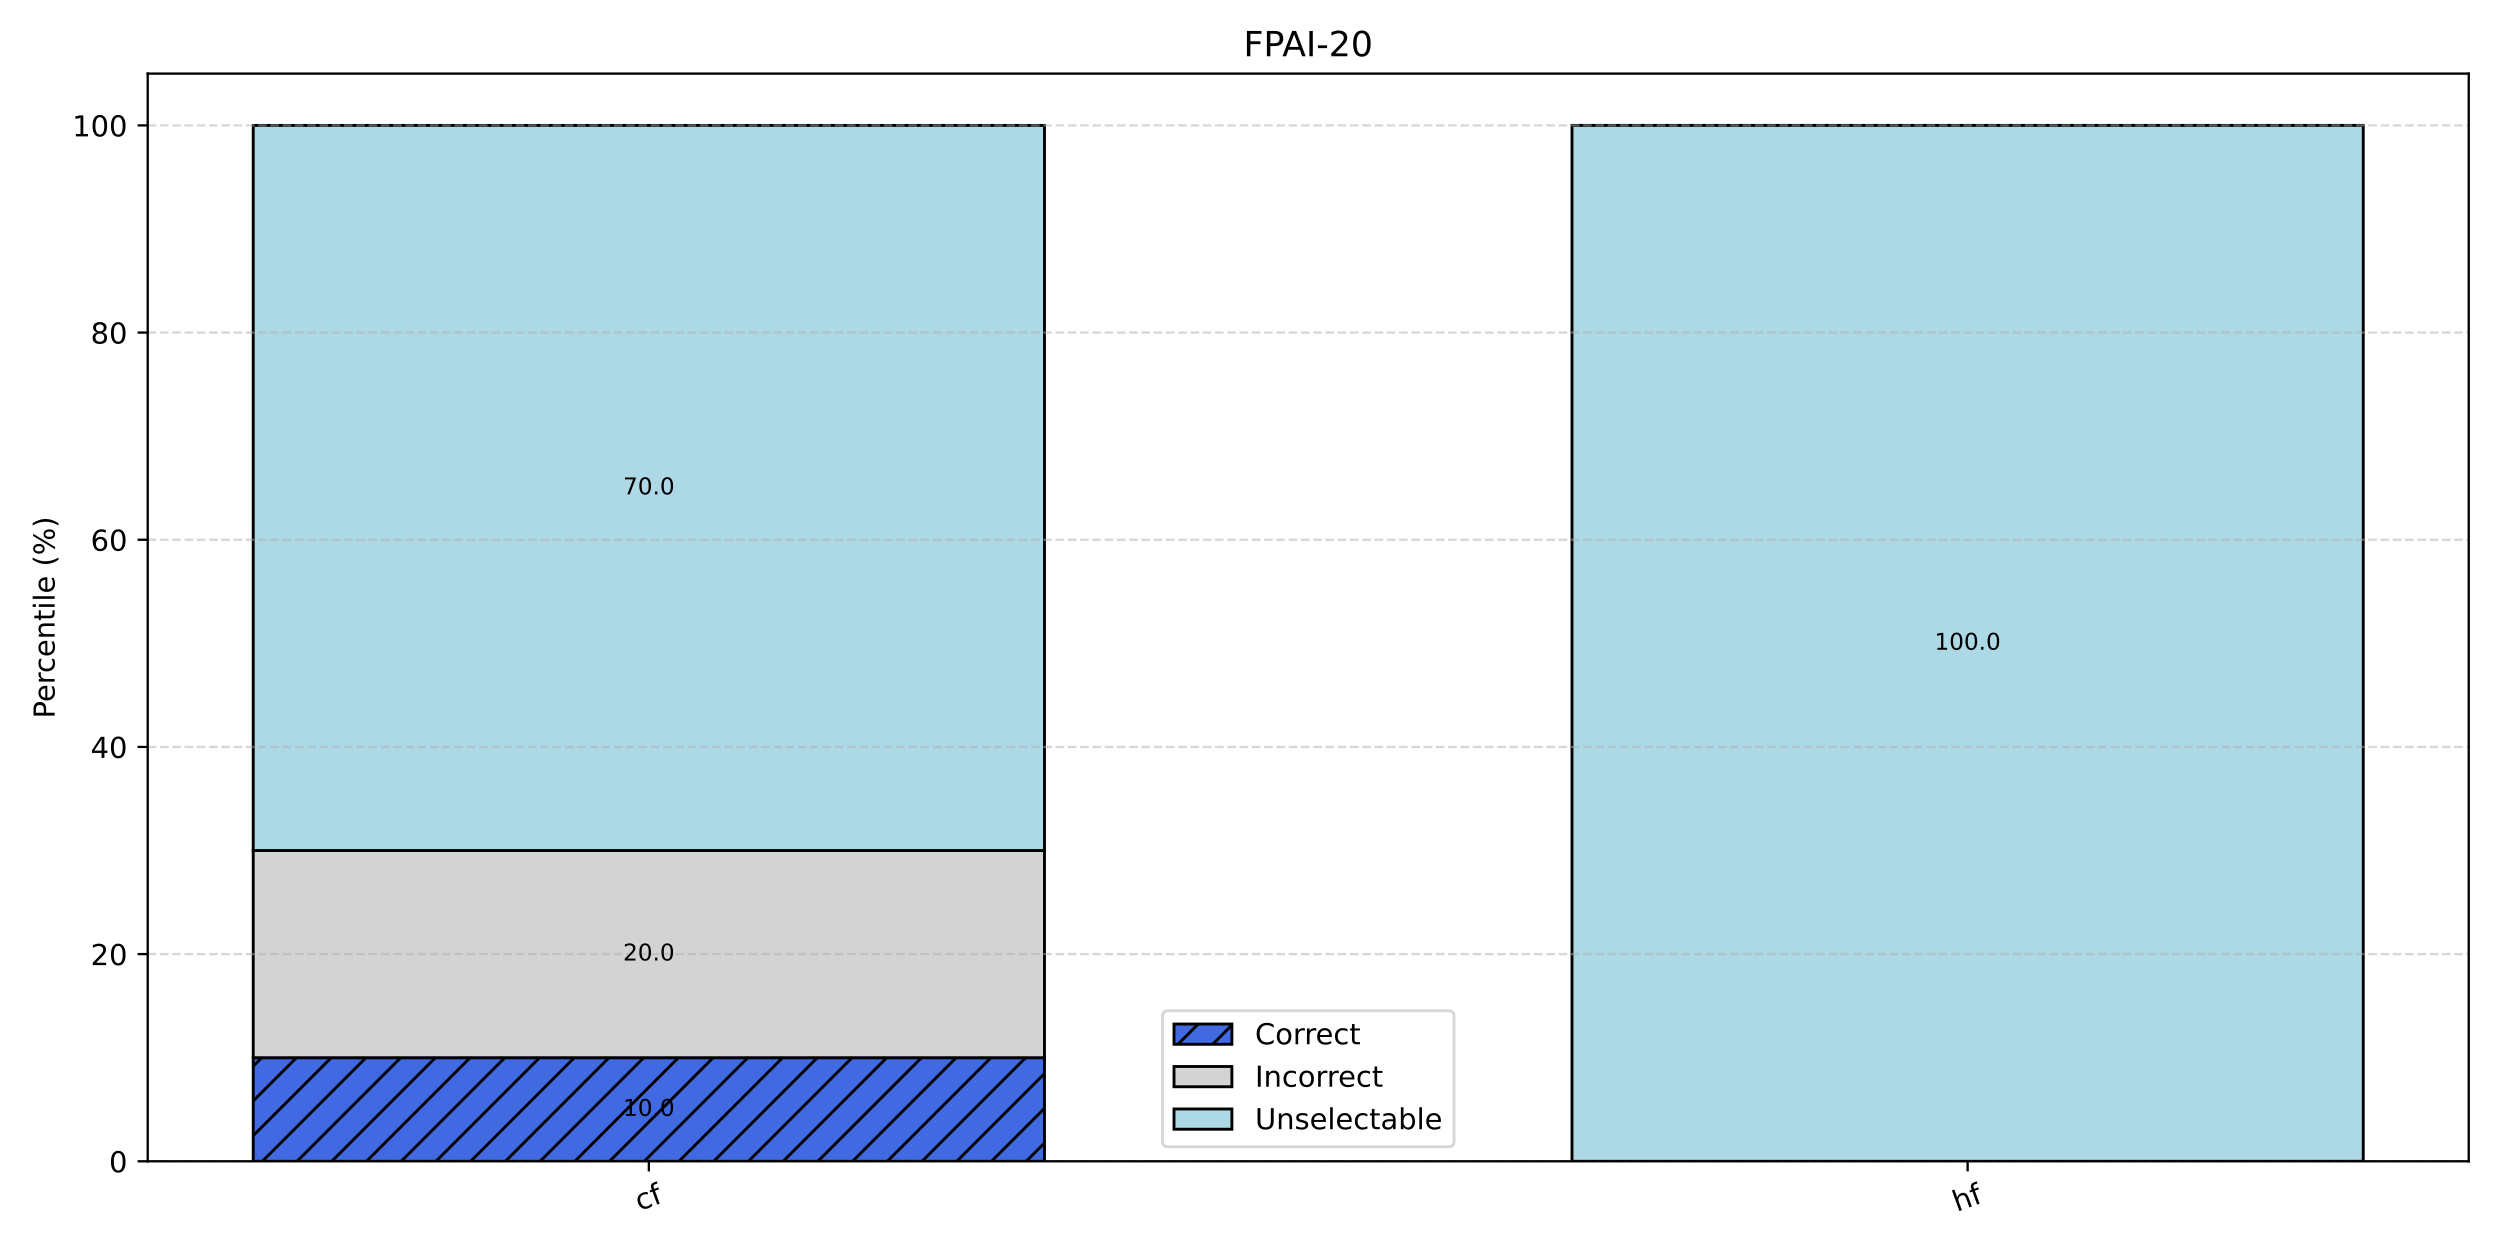
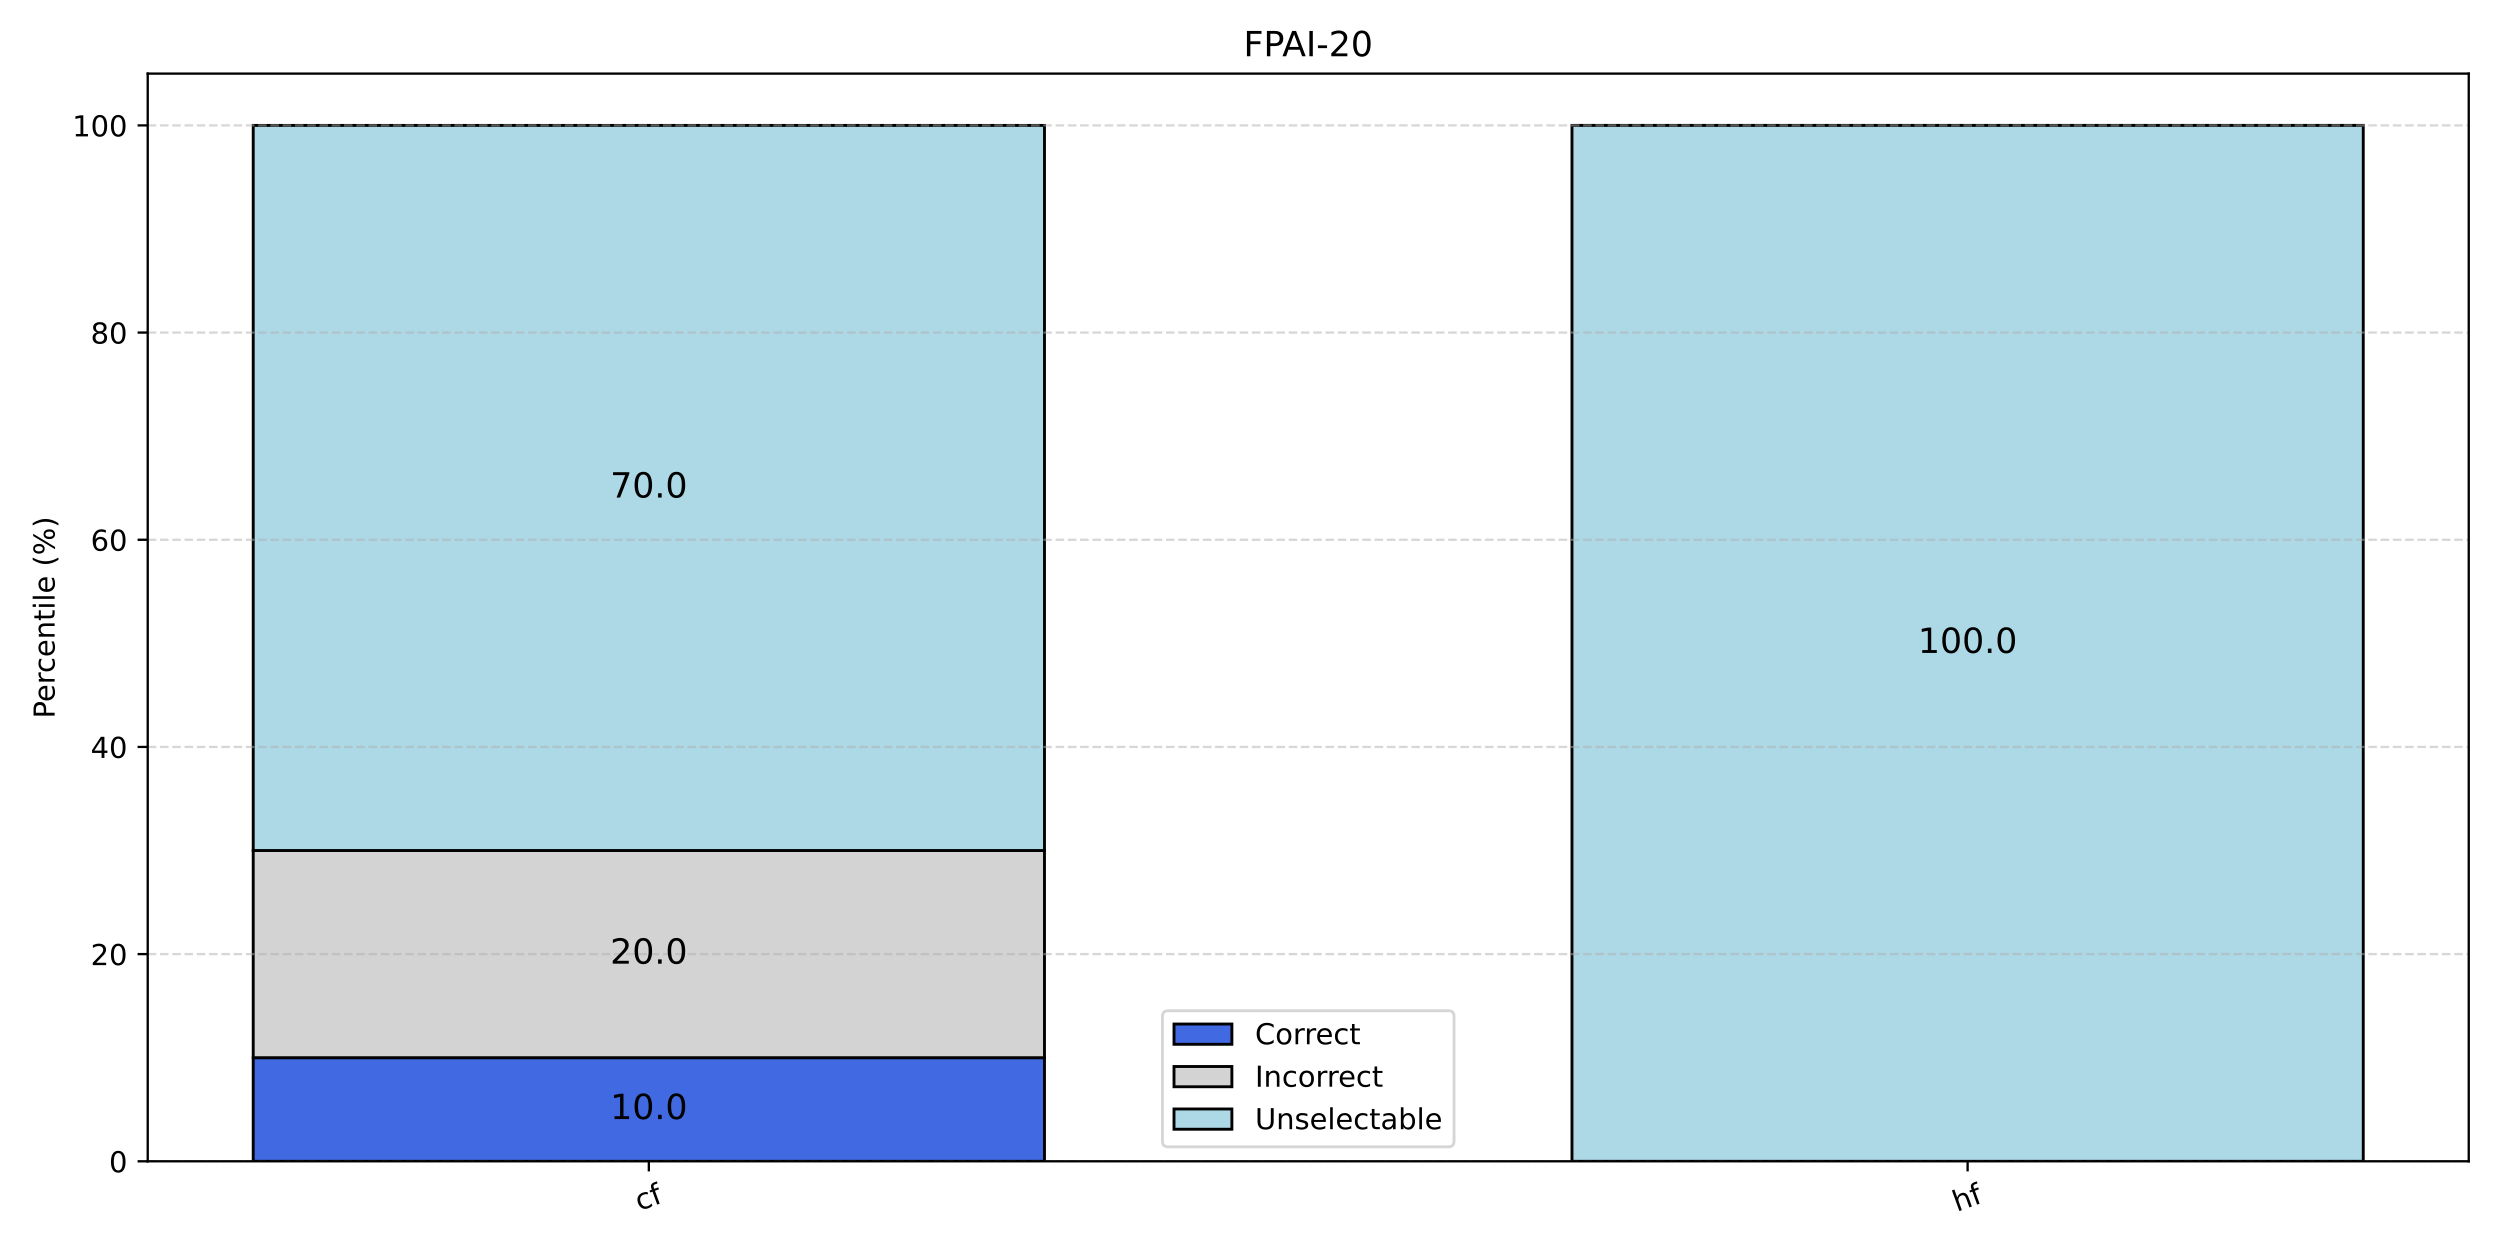
<svg xmlns="http://www.w3.org/2000/svg" xmlns:xlink="http://www.w3.org/1999/xlink" width="864pt" height="432pt" viewBox="0 0 864 432" version="1.1">
  <defs>
    <style type="text/css">*{stroke-linejoin: round; stroke-linecap: butt}</style>
  </defs>
  <g id="figure_1">
    <g id="patch_1">
      <path d="M 0 432  L 864 432  L 864 0  L 0 0  z " style="fill: #ffffff" />
    </g>
    <g id="axes_1">
      <g id="patch_2">
        <path d="M 51.05 401.342  L 853.2 401.342  L 853.2 25.44  L 51.05 25.44  z " style="fill: #ffffff" />
      </g>
      <g id="patch_3">
-         <path d="M 87.511 401.342  L 360.972 401.342  L 360.972 365.542  L 87.511 365.542  z " clip-path="url(#p0b227a2054)" style="fill: url(#he3e1ec5ca1); stroke: #000000; stroke-linejoin: miter" />
+         <path d="M 87.511 401.342  L 360.972 401.342  L 360.972 365.542  L 87.511 365.542  z " clip-path="url(#p163374805f)" style="fill: #4169e1; stroke: #000000; stroke-linejoin: miter" />
      </g>
      <g id="patch_4">
-         <path d="M 543.278 401.342  L 816.739 401.342  L 816.739 401.342  L 543.278 401.342  z " clip-path="url(#p0b227a2054)" style="fill: url(#he3e1ec5ca1); stroke: #000000; stroke-linejoin: miter" />
+         <path d="M 543.278 401.342  L 816.739 401.342  L 816.739 401.342  L 543.278 401.342  z " clip-path="url(#p163374805f)" style="fill: #4169e1; stroke: #000000; stroke-linejoin: miter" />
      </g>
      <g id="patch_5">
-         <path d="M 87.511 365.542  L 360.972 365.542  L 360.972 293.941  L 87.511 293.941  z " clip-path="url(#p0b227a2054)" style="fill: #d3d3d3; stroke: #000000; stroke-linejoin: miter" />
+         <path d="M 87.511 365.542  L 360.972 365.542  L 360.972 293.941  L 87.511 293.941  z " clip-path="url(#p163374805f)" style="fill: #d3d3d3; stroke: #000000; stroke-linejoin: miter" />
      </g>
      <g id="patch_6">
-         <path d="M 543.278 401.342  L 816.739 401.342  L 816.739 401.342  L 543.278 401.342  z " clip-path="url(#p0b227a2054)" style="fill: #d3d3d3; stroke: #000000; stroke-linejoin: miter" />
+         <path d="M 543.278 401.342  L 816.739 401.342  L 816.739 401.342  L 543.278 401.342  z " clip-path="url(#p163374805f)" style="fill: #d3d3d3; stroke: #000000; stroke-linejoin: miter" />
      </g>
      <g id="patch_7">
-         <path d="M 87.511 293.941  L 360.972 293.941  L 360.972 43.34  L 87.511 43.34  z " clip-path="url(#p0b227a2054)" style="fill: #add8e6; stroke: #000000; stroke-linejoin: miter" />
+         <path d="M 87.511 293.941  L 360.972 293.941  L 360.972 43.34  L 87.511 43.34  z " clip-path="url(#p163374805f)" style="fill: #add8e6; stroke: #000000; stroke-linejoin: miter" />
      </g>
      <g id="patch_8">
-         <path d="M 543.278 401.342  L 816.739 401.342  L 816.739 43.34  L 543.278 43.34  z " clip-path="url(#p0b227a2054)" style="fill: #add8e6; stroke: #000000; stroke-linejoin: miter" />
+         <path d="M 543.278 401.342  L 816.739 401.342  L 816.739 43.34  L 543.278 43.34  z " clip-path="url(#p163374805f)" style="fill: #add8e6; stroke: #000000; stroke-linejoin: miter" />
      </g>
      <g id="matplotlib.axis_1">
        <g id="xtick_1">
          <g id="line2d_1">
            <defs>
-               <path id="mf4bdd0abff" d="M 0 0  L 0 3.5  " style="stroke: #000000; stroke-width: 0.8" />
-             </defs>
-             <g>
-               <use xlink:href="#mf4bdd0abff" x="224.241" y="401.342" style="stroke: #000000; stroke-width: 0.8" />
+               <path id="m828b239fe5" d="M 0 0  L 0 3.5  " style="stroke: #000000; stroke-width: 0.8" />
+             </defs>
+             <g>
+               <use xlink:href="#m828b239fe5" x="224.241" y="401.342" style="stroke: #000000; stroke-width: 0.8" />
            </g>
          </g>
          <g id="text_1">
            <g transform="translate(220.9478 418.5667) rotate(-20) scale(0.1 -0.1)">
              <defs>
                <path id="DejaVuSans-63" d="M 3122 3366  L 3122 2828  Q 2878 2963 2633 3030  Q 2388 3097 2138 3097  Q 1578 3097 1268 2742  Q 959 2388 959 1747  Q 959 1106 1268 751  Q 1578 397 2138 397  Q 2388 397 2633 464  Q 2878 531 3122 666  L 3122 134  Q 2881 22 2623 -34  Q 2366 -91 2075 -91  Q 1284 -91 818 406  Q 353 903 353 1747  Q 353 2603 823 3093  Q 1294 3584 2113 3584  Q 2378 3584 2631 3529  Q 2884 3475 3122 3366  z " transform="scale(0.015625)" />
                <path id="DejaVuSans-66" d="M 2375 4863  L 2375 4384  L 1825 4384  Q 1516 4384 1395 4259  Q 1275 4134 1275 3809  L 1275 3500  L 2222 3500  L 2222 3053  L 1275 3053  L 1275 0  L 697 0  L 697 3053  L 147 3053  L 147 3500  L 697 3500  L 697 3744  Q 697 4328 969 4595  Q 1241 4863 1831 4863  L 2375 4863  z " transform="scale(0.015625)" />
              </defs>
              <use xlink:href="#DejaVuSans-63" />
              <use xlink:href="#DejaVuSans-66" transform="translate(54.98047 0)" />
            </g>
          </g>
        </g>
        <g id="xtick_2">
          <g id="line2d_2">
            <g>
-               <use xlink:href="#mf4bdd0abff" x="680.009" y="401.342" style="stroke: #000000; stroke-width: 0.8" />
+               <use xlink:href="#m828b239fe5" x="680.009" y="401.342" style="stroke: #000000; stroke-width: 0.8" />
            </g>
          </g>
          <g id="text_2">
            <g transform="translate(676.3206 418.8537) rotate(-20) scale(0.1 -0.1)">
              <defs>
                <path id="DejaVuSans-68" d="M 3513 2113  L 3513 0  L 2938 0  L 2938 2094  Q 2938 2591 2744 2837  Q 2550 3084 2163 3084  Q 1697 3084 1428 2787  Q 1159 2491 1159 1978  L 1159 0  L 581 0  L 581 4863  L 1159 4863  L 1159 2956  Q 1366 3272 1645 3428  Q 1925 3584 2291 3584  Q 2894 3584 3203 3211  Q 3513 2838 3513 2113  z " transform="scale(0.015625)" />
              </defs>
              <use xlink:href="#DejaVuSans-68" />
              <use xlink:href="#DejaVuSans-66" transform="translate(63.37891 0)" />
            </g>
          </g>
        </g>
      </g>
      <g id="matplotlib.axis_2">
        <g id="ytick_1">
          <g id="line2d_3">
-             <path d="M 51.05 401.342  L 853.2 401.342  " clip-path="url(#p0b227a2054)" style="fill: none; stroke-dasharray: 2.96,1.28; stroke-dashoffset: 0; stroke: #b0b0b0; stroke-opacity: 0.5; stroke-width: 0.8" />
+             <path d="M 51.05 401.342  L 853.2 401.342  " clip-path="url(#p163374805f)" style="fill: none; stroke-dasharray: 2.96,1.28; stroke-dashoffset: 0; stroke: #b0b0b0; stroke-opacity: 0.5; stroke-width: 0.8" />
          </g>
          <g id="line2d_4">
            <defs>
-               <path id="m4a52205025" d="M 0 0  L -3.5 0  " style="stroke: #000000; stroke-width: 0.8" />
-             </defs>
-             <g>
-               <use xlink:href="#m4a52205025" x="51.05" y="401.342" style="stroke: #000000; stroke-width: 0.8" />
+               <path id="m18890ba0f4" d="M 0 0  L -3.5 0  " style="stroke: #000000; stroke-width: 0.8" />
+             </defs>
+             <g>
+               <use xlink:href="#m18890ba0f4" x="51.05" y="401.342" style="stroke: #000000; stroke-width: 0.8" />
            </g>
          </g>
          <g id="text_3">
            <g transform="translate(37.6875 405.1411) scale(0.1 -0.1)">
              <defs>
                <path id="DejaVuSans-30" d="M 2034 4250  Q 1547 4250 1301 3770  Q 1056 3291 1056 2328  Q 1056 1369 1301 889  Q 1547 409 2034 409  Q 2525 409 2770 889  Q 3016 1369 3016 2328  Q 3016 3291 2770 3770  Q 2525 4250 2034 4250  z M 2034 4750  Q 2819 4750 3233 4129  Q 3647 3509 3647 2328  Q 3647 1150 3233 529  Q 2819 -91 2034 -91  Q 1250 -91 836 529  Q 422 1150 422 2328  Q 422 3509 836 4129  Q 1250 4750 2034 4750  z " transform="scale(0.015625)" />
              </defs>
              <use xlink:href="#DejaVuSans-30" />
            </g>
          </g>
        </g>
        <g id="ytick_2">
          <g id="line2d_5">
-             <path d="M 51.05 329.742  L 853.2 329.742  " clip-path="url(#p0b227a2054)" style="fill: none; stroke-dasharray: 2.96,1.28; stroke-dashoffset: 0; stroke: #b0b0b0; stroke-opacity: 0.5; stroke-width: 0.8" />
+             <path d="M 51.05 329.742  L 853.2 329.742  " clip-path="url(#p163374805f)" style="fill: none; stroke-dasharray: 2.96,1.28; stroke-dashoffset: 0; stroke: #b0b0b0; stroke-opacity: 0.5; stroke-width: 0.8" />
          </g>
          <g id="line2d_6">
            <g>
-               <use xlink:href="#m4a52205025" x="51.05" y="329.742" style="stroke: #000000; stroke-width: 0.8" />
+               <use xlink:href="#m18890ba0f4" x="51.05" y="329.742" style="stroke: #000000; stroke-width: 0.8" />
            </g>
          </g>
          <g id="text_4">
            <g transform="translate(31.325 333.5408) scale(0.1 -0.1)">
              <defs>
                <path id="DejaVuSans-32" d="M 1228 531  L 3431 531  L 3431 0  L 469 0  L 469 531  Q 828 903 1448 1529  Q 2069 2156 2228 2338  Q 2531 2678 2651 2914  Q 2772 3150 2772 3378  Q 2772 3750 2511 3984  Q 2250 4219 1831 4219  Q 1534 4219 1204 4116  Q 875 4013 500 3803  L 500 4441  Q 881 4594 1212 4672  Q 1544 4750 1819 4750  Q 2544 4750 2975 4387  Q 3406 4025 3406 3419  Q 3406 3131 3298 2873  Q 3191 2616 2906 2266  Q 2828 2175 2409 1742  Q 1991 1309 1228 531  z " transform="scale(0.015625)" />
              </defs>
              <use xlink:href="#DejaVuSans-32" />
              <use xlink:href="#DejaVuSans-30" transform="translate(63.62305 0)" />
            </g>
          </g>
        </g>
        <g id="ytick_3">
          <g id="line2d_7">
-             <path d="M 51.05 258.141  L 853.2 258.141  " clip-path="url(#p0b227a2054)" style="fill: none; stroke-dasharray: 2.96,1.28; stroke-dashoffset: 0; stroke: #b0b0b0; stroke-opacity: 0.5; stroke-width: 0.8" />
+             <path d="M 51.05 258.141  L 853.2 258.141  " clip-path="url(#p163374805f)" style="fill: none; stroke-dasharray: 2.96,1.28; stroke-dashoffset: 0; stroke: #b0b0b0; stroke-opacity: 0.5; stroke-width: 0.8" />
          </g>
          <g id="line2d_8">
            <g>
-               <use xlink:href="#m4a52205025" x="51.05" y="258.141" style="stroke: #000000; stroke-width: 0.8" />
+               <use xlink:href="#m18890ba0f4" x="51.05" y="258.141" style="stroke: #000000; stroke-width: 0.8" />
            </g>
          </g>
          <g id="text_5">
            <g transform="translate(31.325 261.9404) scale(0.1 -0.1)">
              <defs>
                <path id="DejaVuSans-34" d="M 2419 4116  L 825 1625  L 2419 1625  L 2419 4116  z M 2253 4666  L 3047 4666  L 3047 1625  L 3713 1625  L 3713 1100  L 3047 1100  L 3047 0  L 2419 0  L 2419 1100  L 313 1100  L 313 1709  L 2253 4666  z " transform="scale(0.015625)" />
              </defs>
              <use xlink:href="#DejaVuSans-34" />
              <use xlink:href="#DejaVuSans-30" transform="translate(63.62305 0)" />
            </g>
          </g>
        </g>
        <g id="ytick_4">
          <g id="line2d_9">
-             <path d="M 51.05 186.541  L 853.2 186.541  " clip-path="url(#p0b227a2054)" style="fill: none; stroke-dasharray: 2.96,1.28; stroke-dashoffset: 0; stroke: #b0b0b0; stroke-opacity: 0.5; stroke-width: 0.8" />
+             <path d="M 51.05 186.541  L 853.2 186.541  " clip-path="url(#p163374805f)" style="fill: none; stroke-dasharray: 2.96,1.28; stroke-dashoffset: 0; stroke: #b0b0b0; stroke-opacity: 0.5; stroke-width: 0.8" />
          </g>
          <g id="line2d_10">
            <g>
-               <use xlink:href="#m4a52205025" x="51.05" y="186.541" style="stroke: #000000; stroke-width: 0.8" />
+               <use xlink:href="#m18890ba0f4" x="51.05" y="186.541" style="stroke: #000000; stroke-width: 0.8" />
            </g>
          </g>
          <g id="text_6">
            <g transform="translate(31.325 190.34) scale(0.1 -0.1)">
              <defs>
                <path id="DejaVuSans-36" d="M 2113 2584  Q 1688 2584 1439 2293  Q 1191 2003 1191 1497  Q 1191 994 1439 701  Q 1688 409 2113 409  Q 2538 409 2786 701  Q 3034 994 3034 1497  Q 3034 2003 2786 2293  Q 2538 2584 2113 2584  z M 3366 4563  L 3366 3988  Q 3128 4100 2886 4159  Q 2644 4219 2406 4219  Q 1781 4219 1451 3797  Q 1122 3375 1075 2522  Q 1259 2794 1537 2939  Q 1816 3084 2150 3084  Q 2853 3084 3261 2657  Q 3669 2231 3669 1497  Q 3669 778 3244 343  Q 2819 -91 2113 -91  Q 1303 -91 875 529  Q 447 1150 447 2328  Q 447 3434 972 4092  Q 1497 4750 2381 4750  Q 2619 4750 2861 4703  Q 3103 4656 3366 4563  z " transform="scale(0.015625)" />
              </defs>
              <use xlink:href="#DejaVuSans-36" />
              <use xlink:href="#DejaVuSans-30" transform="translate(63.62305 0)" />
            </g>
          </g>
        </g>
        <g id="ytick_5">
          <g id="line2d_11">
-             <path d="M 51.05 114.94  L 853.2 114.94  " clip-path="url(#p0b227a2054)" style="fill: none; stroke-dasharray: 2.96,1.28; stroke-dashoffset: 0; stroke: #b0b0b0; stroke-opacity: 0.5; stroke-width: 0.8" />
+             <path d="M 51.05 114.94  L 853.2 114.94  " clip-path="url(#p163374805f)" style="fill: none; stroke-dasharray: 2.96,1.28; stroke-dashoffset: 0; stroke: #b0b0b0; stroke-opacity: 0.5; stroke-width: 0.8" />
          </g>
          <g id="line2d_12">
            <g>
-               <use xlink:href="#m4a52205025" x="51.05" y="114.94" style="stroke: #000000; stroke-width: 0.8" />
+               <use xlink:href="#m18890ba0f4" x="51.05" y="114.94" style="stroke: #000000; stroke-width: 0.8" />
            </g>
          </g>
          <g id="text_7">
            <g transform="translate(31.325 118.7397) scale(0.1 -0.1)">
              <defs>
                <path id="DejaVuSans-38" d="M 2034 2216  Q 1584 2216 1326 1975  Q 1069 1734 1069 1313  Q 1069 891 1326 650  Q 1584 409 2034 409  Q 2484 409 2743 651  Q 3003 894 3003 1313  Q 3003 1734 2745 1975  Q 2488 2216 2034 2216  z M 1403 2484  Q 997 2584 770 2862  Q 544 3141 544 3541  Q 544 4100 942 4425  Q 1341 4750 2034 4750  Q 2731 4750 3128 4425  Q 3525 4100 3525 3541  Q 3525 3141 3298 2862  Q 3072 2584 2669 2484  Q 3125 2378 3379 2068  Q 3634 1759 3634 1313  Q 3634 634 3220 271  Q 2806 -91 2034 -91  Q 1263 -91 848 271  Q 434 634 434 1313  Q 434 1759 690 2068  Q 947 2378 1403 2484  z M 1172 3481  Q 1172 3119 1398 2916  Q 1625 2713 2034 2713  Q 2441 2713 2670 2916  Q 2900 3119 2900 3481  Q 2900 3844 2670 4047  Q 2441 4250 2034 4250  Q 1625 4250 1398 4047  Q 1172 3844 1172 3481  z " transform="scale(0.015625)" />
              </defs>
              <use xlink:href="#DejaVuSans-38" />
              <use xlink:href="#DejaVuSans-30" transform="translate(63.62305 0)" />
            </g>
          </g>
        </g>
        <g id="ytick_6">
          <g id="line2d_13">
-             <path d="M 51.05 43.34  L 853.2 43.34  " clip-path="url(#p0b227a2054)" style="fill: none; stroke-dasharray: 2.96,1.28; stroke-dashoffset: 0; stroke: #b0b0b0; stroke-opacity: 0.5; stroke-width: 0.8" />
+             <path d="M 51.05 43.34  L 853.2 43.34  " clip-path="url(#p163374805f)" style="fill: none; stroke-dasharray: 2.96,1.28; stroke-dashoffset: 0; stroke: #b0b0b0; stroke-opacity: 0.5; stroke-width: 0.8" />
          </g>
          <g id="line2d_14">
            <g>
-               <use xlink:href="#m4a52205025" x="51.05" y="43.34" style="stroke: #000000; stroke-width: 0.8" />
+               <use xlink:href="#m18890ba0f4" x="51.05" y="43.34" style="stroke: #000000; stroke-width: 0.8" />
            </g>
          </g>
          <g id="text_8">
            <g transform="translate(24.9625 47.13931) scale(0.1 -0.1)">
              <defs>
                <path id="DejaVuSans-31" d="M 794 531  L 1825 531  L 1825 4091  L 703 3866  L 703 4441  L 1819 4666  L 2450 4666  L 2450 531  L 3481 531  L 3481 0  L 794 0  L 794 531  z " transform="scale(0.015625)" />
              </defs>
              <use xlink:href="#DejaVuSans-31" />
              <use xlink:href="#DejaVuSans-30" transform="translate(63.62305 0)" />
              <use xlink:href="#DejaVuSans-30" transform="translate(127.2461 0)" />
            </g>
          </g>
        </g>
        <g id="text_9">
          <g transform="translate(18.88281 248.2949) rotate(-90) scale(0.1 -0.1)">
            <defs>
              <path id="DejaVuSans-50" d="M 1259 4147  L 1259 2394  L 2053 2394  Q 2494 2394 2734 2622  Q 2975 2850 2975 3272  Q 2975 3691 2734 3919  Q 2494 4147 2053 4147  L 1259 4147  z M 628 4666  L 2053 4666  Q 2838 4666 3239 4311  Q 3641 3956 3641 3272  Q 3641 2581 3239 2228  Q 2838 1875 2053 1875  L 1259 1875  L 1259 0  L 628 0  L 628 4666  z " transform="scale(0.015625)" />
              <path id="DejaVuSans-65" d="M 3597 1894  L 3597 1613  L 953 1613  Q 991 1019 1311 708  Q 1631 397 2203 397  Q 2534 397 2845 478  Q 3156 559 3463 722  L 3463 178  Q 3153 47 2828 -22  Q 2503 -91 2169 -91  Q 1331 -91 842 396  Q 353 884 353 1716  Q 353 2575 817 3079  Q 1281 3584 2069 3584  Q 2775 3584 3186 3129  Q 3597 2675 3597 1894  z M 3022 2063  Q 3016 2534 2758 2815  Q 2500 3097 2075 3097  Q 1594 3097 1305 2825  Q 1016 2553 972 2059  L 3022 2063  z " transform="scale(0.015625)" />
              <path id="DejaVuSans-72" d="M 2631 2963  Q 2534 3019 2420 3045  Q 2306 3072 2169 3072  Q 1681 3072 1420 2755  Q 1159 2438 1159 1844  L 1159 0  L 581 0  L 581 3500  L 1159 3500  L 1159 2956  Q 1341 3275 1631 3429  Q 1922 3584 2338 3584  Q 2397 3584 2469 3576  Q 2541 3569 2628 3553  L 2631 2963  z " transform="scale(0.015625)" />
              <path id="DejaVuSans-6e" d="M 3513 2113  L 3513 0  L 2938 0  L 2938 2094  Q 2938 2591 2744 2837  Q 2550 3084 2163 3084  Q 1697 3084 1428 2787  Q 1159 2491 1159 1978  L 1159 0  L 581 0  L 581 3500  L 1159 3500  L 1159 2956  Q 1366 3272 1645 3428  Q 1925 3584 2291 3584  Q 2894 3584 3203 3211  Q 3513 2838 3513 2113  z " transform="scale(0.015625)" />
              <path id="DejaVuSans-74" d="M 1172 4494  L 1172 3500  L 2356 3500  L 2356 3053  L 1172 3053  L 1172 1153  Q 1172 725 1289 603  Q 1406 481 1766 481  L 2356 481  L 2356 0  L 1766 0  Q 1100 0 847 248  Q 594 497 594 1153  L 594 3053  L 172 3053  L 172 3500  L 594 3500  L 594 4494  L 1172 4494  z " transform="scale(0.015625)" />
              <path id="DejaVuSans-69" d="M 603 3500  L 1178 3500  L 1178 0  L 603 0  L 603 3500  z M 603 4863  L 1178 4863  L 1178 4134  L 603 4134  L 603 4863  z " transform="scale(0.015625)" />
              <path id="DejaVuSans-6c" d="M 603 4863  L 1178 4863  L 1178 0  L 603 0  L 603 4863  z " transform="scale(0.015625)" />
              <path id="DejaVuSans-20" transform="scale(0.015625)" />
              <path id="DejaVuSans-28" d="M 1984 4856  Q 1566 4138 1362 3434  Q 1159 2731 1159 2009  Q 1159 1288 1364 580  Q 1569 -128 1984 -844  L 1484 -844  Q 1016 -109 783 600  Q 550 1309 550 2009  Q 550 2706 781 3412  Q 1013 4119 1484 4856  L 1984 4856  z " transform="scale(0.015625)" />
              <path id="DejaVuSans-25" d="M 4653 2053  Q 4381 2053 4226 1822  Q 4072 1591 4072 1178  Q 4072 772 4226 539  Q 4381 306 4653 306  Q 4919 306 5073 539  Q 5228 772 5228 1178  Q 5228 1588 5073 1820  Q 4919 2053 4653 2053  z M 4653 2450  Q 5147 2450 5437 2106  Q 5728 1763 5728 1178  Q 5728 594 5436 251  Q 5144 -91 4653 -91  Q 4153 -91 3862 251  Q 3572 594 3572 1178  Q 3572 1766 3864 2108  Q 4156 2450 4653 2450  z M 1428 4353  Q 1159 4353 1004 4120  Q 850 3888 850 3481  Q 850 3069 1003 2837  Q 1156 2606 1428 2606  Q 1700 2606 1854 2837  Q 2009 3069 2009 3481  Q 2009 3884 1853 4118  Q 1697 4353 1428 4353  z M 4250 4750  L 4750 4750  L 1831 -91  L 1331 -91  L 4250 4750  z M 1428 4750  Q 1922 4750 2215 4408  Q 2509 4066 2509 3481  Q 2509 2891 2217 2550  Q 1925 2209 1428 2209  Q 931 2209 642 2551  Q 353 2894 353 3481  Q 353 4063 643 4406  Q 934 4750 1428 4750  z " transform="scale(0.015625)" />
              <path id="DejaVuSans-29" d="M 513 4856  L 1013 4856  Q 1481 4119 1714 3412  Q 1947 2706 1947 2009  Q 1947 1309 1714 600  Q 1481 -109 1013 -844  L 513 -844  Q 928 -128 1133 580  Q 1338 1288 1338 2009  Q 1338 2731 1133 3434  Q 928 4138 513 4856  z " transform="scale(0.015625)" />
            </defs>
            <use xlink:href="#DejaVuSans-50" />
            <use xlink:href="#DejaVuSans-65" transform="translate(56.67773 0)" />
            <use xlink:href="#DejaVuSans-72" transform="translate(118.2012 0)" />
            <use xlink:href="#DejaVuSans-63" transform="translate(157.0645 0)" />
            <use xlink:href="#DejaVuSans-65" transform="translate(212.0449 0)" />
            <use xlink:href="#DejaVuSans-6e" transform="translate(273.5684 0)" />
            <use xlink:href="#DejaVuSans-74" transform="translate(336.9473 0)" />
            <use xlink:href="#DejaVuSans-69" transform="translate(376.1562 0)" />
            <use xlink:href="#DejaVuSans-6c" transform="translate(403.9395 0)" />
            <use xlink:href="#DejaVuSans-65" transform="translate(431.7227 0)" />
            <use xlink:href="#DejaVuSans-20" transform="translate(493.2461 0)" />
            <use xlink:href="#DejaVuSans-28" transform="translate(525.0332 0)" />
            <use xlink:href="#DejaVuSans-25" transform="translate(564.0469 0)" />
            <use xlink:href="#DejaVuSans-29" transform="translate(659.0664 0)" />
          </g>
        </g>
      </g>
      <g id="patch_9">
        <path d="M 51.05 401.342  L 51.05 25.44  " style="fill: none; stroke: #000000; stroke-width: 0.8; stroke-linejoin: miter; stroke-linecap: square" />
      </g>
      <g id="patch_10">
        <path d="M 853.2 401.342  L 853.2 25.44  " style="fill: none; stroke: #000000; stroke-width: 0.8; stroke-linejoin: miter; stroke-linecap: square" />
      </g>
      <g id="patch_11">
        <path d="M 51.05 401.342  L 853.2 401.342  " style="fill: none; stroke: #000000; stroke-width: 0.8; stroke-linejoin: miter; stroke-linecap: square" />
      </g>
      <g id="patch_12">
        <path d="M 51.05 25.44  L 853.2 25.44  " style="fill: none; stroke: #000000; stroke-width: 0.8; stroke-linejoin: miter; stroke-linecap: square" />
      </g>
      <g id="text_10">
-         <g transform="translate(215.3352 385.6493) scale(0.08 -0.08)">
+         <g transform="translate(210.8821 386.7531) scale(0.12 -0.12)">
          <defs>
            <path id="DejaVuSans-2e" d="M 684 794  L 1344 794  L 1344 0  L 684 0  L 684 794  z " transform="scale(0.015625)" />
          </defs>
          <use xlink:href="#DejaVuSans-31" />
          <use xlink:href="#DejaVuSans-30" transform="translate(63.62305 0)" />
          <use xlink:href="#DejaVuSans-2e" transform="translate(127.2461 0)" />
          <use xlink:href="#DejaVuSans-30" transform="translate(159.0332 0)" />
        </g>
      </g>
      <g id="text_11">
-         <g transform="translate(215.3352 331.949) scale(0.08 -0.08)">
+         <g transform="translate(210.8821 333.0528) scale(0.12 -0.12)">
          <use xlink:href="#DejaVuSans-32" />
          <use xlink:href="#DejaVuSans-30" transform="translate(63.62305 0)" />
          <use xlink:href="#DejaVuSans-2e" transform="translate(127.2461 0)" />
          <use xlink:href="#DejaVuSans-30" transform="translate(159.0332 0)" />
        </g>
      </g>
      <g id="text_12">
-         <g transform="translate(215.3352 170.8482) scale(0.08 -0.08)">
+         <g transform="translate(210.8821 171.952) scale(0.12 -0.12)">
          <defs>
            <path id="DejaVuSans-37" d="M 525 4666  L 3525 4666  L 3525 4397  L 1831 0  L 1172 0  L 2766 4134  L 525 4134  L 525 4666  z " transform="scale(0.015625)" />
          </defs>
          <use xlink:href="#DejaVuSans-37" />
          <use xlink:href="#DejaVuSans-30" transform="translate(63.62305 0)" />
          <use xlink:href="#DejaVuSans-2e" transform="translate(127.2461 0)" />
          <use xlink:href="#DejaVuSans-30" transform="translate(159.0332 0)" />
        </g>
      </g>
      <g id="text_13">
-         <g transform="translate(668.5573 224.5485) scale(0.08 -0.08)">
+         <g transform="translate(662.8316 225.6522) scale(0.12 -0.12)">
          <use xlink:href="#DejaVuSans-31" />
          <use xlink:href="#DejaVuSans-30" transform="translate(63.62305 0)" />
          <use xlink:href="#DejaVuSans-30" transform="translate(127.2461 0)" />
          <use xlink:href="#DejaVuSans-2e" transform="translate(190.8691 0)" />
          <use xlink:href="#DejaVuSans-30" transform="translate(222.6562 0)" />
        </g>
      </g>
      <g id="text_14">
        <g transform="translate(429.7647 19.44) scale(0.12 -0.12)">
          <defs>
            <path id="DejaVuSans-46" d="M 628 4666  L 3309 4666  L 3309 4134  L 1259 4134  L 1259 2759  L 3109 2759  L 3109 2228  L 1259 2228  L 1259 0  L 628 0  L 628 4666  z " transform="scale(0.015625)" />
            <path id="DejaVuSans-41" d="M 2188 4044  L 1331 1722  L 3047 1722  L 2188 4044  z M 1831 4666  L 2547 4666  L 4325 0  L 3669 0  L 3244 1197  L 1141 1197  L 716 0  L 50 0  L 1831 4666  z " transform="scale(0.015625)" />
            <path id="DejaVuSans-49" d="M 628 4666  L 1259 4666  L 1259 0  L 628 0  L 628 4666  z " transform="scale(0.015625)" />
            <path id="DejaVuSans-2d" d="M 313 2009  L 1997 2009  L 1997 1497  L 313 1497  L 313 2009  z " transform="scale(0.015625)" />
          </defs>
          <use xlink:href="#DejaVuSans-46" />
          <use xlink:href="#DejaVuSans-50" transform="translate(57.51953 0)" />
          <use xlink:href="#DejaVuSans-41" transform="translate(111.4473 0)" />
          <use xlink:href="#DejaVuSans-49" transform="translate(179.8555 0)" />
          <use xlink:href="#DejaVuSans-2d" transform="translate(209.3477 0)" />
          <use xlink:href="#DejaVuSans-32" transform="translate(245.4316 0)" />
          <use xlink:href="#DejaVuSans-30" transform="translate(309.0547 0)" />
        </g>
      </g>
      <g id="legend_1">
        <g id="patch_13">
          <path d="M 403.737 396.342  L 500.513 396.342  Q 502.513 396.342 502.513 394.342  L 502.513 351.308  Q 502.513 349.308 500.513 349.308  L 403.737 349.308  Q 401.737 349.308 401.737 351.308  L 401.737 394.342  Q 401.737 396.342 403.737 396.342  z " style="fill: #ffffff; opacity: 0.8; stroke: #cccccc; stroke-linejoin: miter" />
        </g>
        <g id="patch_14">
-           <path d="M 405.737 360.906  L 425.737 360.906  L 425.737 353.906  L 405.737 353.906  z " style="fill: url(#he3e1ec5ca1); stroke: #000000; stroke-linejoin: miter" />
+           <path d="M 405.737 360.906  L 425.737 360.906  L 425.737 353.906  L 405.737 353.906  z " style="fill: #4169e1; stroke: #000000; stroke-linejoin: miter" />
        </g>
        <g id="text_15">
          <g transform="translate(433.7367 360.906) scale(0.1 -0.1)">
            <defs>
              <path id="DejaVuSans-43" d="M 4122 4306  L 4122 3641  Q 3803 3938 3442 4084  Q 3081 4231 2675 4231  Q 1875 4231 1450 3742  Q 1025 3253 1025 2328  Q 1025 1406 1450 917  Q 1875 428 2675 428  Q 3081 428 3442 575  Q 3803 722 4122 1019  L 4122 359  Q 3791 134 3420 21  Q 3050 -91 2638 -91  Q 1578 -91 968 557  Q 359 1206 359 2328  Q 359 3453 968 4101  Q 1578 4750 2638 4750  Q 3056 4750 3426 4639  Q 3797 4528 4122 4306  z " transform="scale(0.015625)" />
              <path id="DejaVuSans-6f" d="M 1959 3097  Q 1497 3097 1228 2736  Q 959 2375 959 1747  Q 959 1119 1226 758  Q 1494 397 1959 397  Q 2419 397 2687 759  Q 2956 1122 2956 1747  Q 2956 2369 2687 2733  Q 2419 3097 1959 3097  z M 1959 3584  Q 2709 3584 3137 3096  Q 3566 2609 3566 1747  Q 3566 888 3137 398  Q 2709 -91 1959 -91  Q 1206 -91 779 398  Q 353 888 353 1747  Q 353 2609 779 3096  Q 1206 3584 1959 3584  z " transform="scale(0.015625)" />
            </defs>
            <use xlink:href="#DejaVuSans-43" />
            <use xlink:href="#DejaVuSans-6f" transform="translate(69.82422 0)" />
            <use xlink:href="#DejaVuSans-72" transform="translate(131.0059 0)" />
            <use xlink:href="#DejaVuSans-72" transform="translate(170.3691 0)" />
            <use xlink:href="#DejaVuSans-65" transform="translate(209.2324 0)" />
            <use xlink:href="#DejaVuSans-63" transform="translate(270.7559 0)" />
            <use xlink:href="#DejaVuSans-74" transform="translate(325.7363 0)" />
          </g>
        </g>
        <g id="patch_15">
          <path d="M 405.737 375.584  L 425.737 375.584  L 425.737 368.584  L 405.737 368.584  z " style="fill: #d3d3d3; stroke: #000000; stroke-linejoin: miter" />
        </g>
        <g id="text_16">
          <g transform="translate(433.7367 375.5841) scale(0.1 -0.1)">
            <use xlink:href="#DejaVuSans-49" />
            <use xlink:href="#DejaVuSans-6e" transform="translate(29.49219 0)" />
            <use xlink:href="#DejaVuSans-63" transform="translate(92.87109 0)" />
            <use xlink:href="#DejaVuSans-6f" transform="translate(147.8516 0)" />
            <use xlink:href="#DejaVuSans-72" transform="translate(209.0332 0)" />
            <use xlink:href="#DejaVuSans-72" transform="translate(248.3965 0)" />
            <use xlink:href="#DejaVuSans-65" transform="translate(287.2598 0)" />
            <use xlink:href="#DejaVuSans-63" transform="translate(348.7832 0)" />
            <use xlink:href="#DejaVuSans-74" transform="translate(403.7637 0)" />
          </g>
        </g>
        <g id="patch_16">
          <path d="M 405.737 390.262  L 425.737 390.262  L 425.737 383.262  L 405.737 383.262  z " style="fill: #add8e6; stroke: #000000; stroke-linejoin: miter" />
        </g>
        <g id="text_17">
          <g transform="translate(433.7367 390.2622) scale(0.1 -0.1)">
            <defs>
              <path id="DejaVuSans-55" d="M 556 4666  L 1191 4666  L 1191 1831  Q 1191 1081 1462 751  Q 1734 422 2344 422  Q 2950 422 3222 751  Q 3494 1081 3494 1831  L 3494 4666  L 4128 4666  L 4128 1753  Q 4128 841 3676 375  Q 3225 -91 2344 -91  Q 1459 -91 1007 375  Q 556 841 556 1753  L 556 4666  z " transform="scale(0.015625)" />
              <path id="DejaVuSans-73" d="M 2834 3397  L 2834 2853  Q 2591 2978 2328 3040  Q 2066 3103 1784 3103  Q 1356 3103 1142 2972  Q 928 2841 928 2578  Q 928 2378 1081 2264  Q 1234 2150 1697 2047  L 1894 2003  Q 2506 1872 2764 1633  Q 3022 1394 3022 966  Q 3022 478 2636 193  Q 2250 -91 1575 -91  Q 1294 -91 989 -36  Q 684 19 347 128  L 347 722  Q 666 556 975 473  Q 1284 391 1588 391  Q 1994 391 2212 530  Q 2431 669 2431 922  Q 2431 1156 2273 1281  Q 2116 1406 1581 1522  L 1381 1569  Q 847 1681 609 1914  Q 372 2147 372 2553  Q 372 3047 722 3315  Q 1072 3584 1716 3584  Q 2034 3584 2315 3537  Q 2597 3491 2834 3397  z " transform="scale(0.015625)" />
              <path id="DejaVuSans-61" d="M 2194 1759  Q 1497 1759 1228 1600  Q 959 1441 959 1056  Q 959 750 1161 570  Q 1363 391 1709 391  Q 2188 391 2477 730  Q 2766 1069 2766 1631  L 2766 1759  L 2194 1759  z M 3341 1997  L 3341 0  L 2766 0  L 2766 531  Q 2569 213 2275 61  Q 1981 -91 1556 -91  Q 1019 -91 701 211  Q 384 513 384 1019  Q 384 1609 779 1909  Q 1175 2209 1959 2209  L 2766 2209  L 2766 2266  Q 2766 2663 2505 2880  Q 2244 3097 1772 3097  Q 1472 3097 1187 3025  Q 903 2953 641 2809  L 641 3341  Q 956 3463 1253 3523  Q 1550 3584 1831 3584  Q 2591 3584 2966 3190  Q 3341 2797 3341 1997  z " transform="scale(0.015625)" />
              <path id="DejaVuSans-62" d="M 3116 1747  Q 3116 2381 2855 2742  Q 2594 3103 2138 3103  Q 1681 3103 1420 2742  Q 1159 2381 1159 1747  Q 1159 1113 1420 752  Q 1681 391 2138 391  Q 2594 391 2855 752  Q 3116 1113 3116 1747  z M 1159 2969  Q 1341 3281 1617 3432  Q 1894 3584 2278 3584  Q 2916 3584 3314 3078  Q 3713 2572 3713 1747  Q 3713 922 3314 415  Q 2916 -91 2278 -91  Q 1894 -91 1617 61  Q 1341 213 1159 525  L 1159 0  L 581 0  L 581 4863  L 1159 4863  L 1159 2969  z " transform="scale(0.015625)" />
            </defs>
            <use xlink:href="#DejaVuSans-55" />
            <use xlink:href="#DejaVuSans-6e" transform="translate(73.19336 0)" />
            <use xlink:href="#DejaVuSans-73" transform="translate(136.5723 0)" />
            <use xlink:href="#DejaVuSans-65" transform="translate(188.6719 0)" />
            <use xlink:href="#DejaVuSans-6c" transform="translate(250.1953 0)" />
            <use xlink:href="#DejaVuSans-65" transform="translate(277.9785 0)" />
            <use xlink:href="#DejaVuSans-63" transform="translate(339.502 0)" />
            <use xlink:href="#DejaVuSans-74" transform="translate(394.4824 0)" />
            <use xlink:href="#DejaVuSans-61" transform="translate(433.6914 0)" />
            <use xlink:href="#DejaVuSans-62" transform="translate(494.9707 0)" />
            <use xlink:href="#DejaVuSans-6c" transform="translate(558.4473 0)" />
            <use xlink:href="#DejaVuSans-65" transform="translate(586.2305 0)" />
          </g>
        </g>
      </g>
    </g>
  </g>
  <defs>
-     <clipPath id="p0b227a2054">
+     <clipPath id="p163374805f">
      <rect x="51.05" y="25.44" width="802.15" height="375.902" />
    </clipPath>
  </defs>
-   <defs>
-     <pattern id="he3e1ec5ca1" patternUnits="userSpaceOnUse" x="0" y="0" width="72" height="72">
-       <rect x="0" y="0" width="73" height="73" fill="#4169e1" />
-       <path d="M -36 36  L 36 -36  M -30 42  L 42 -30  M -24 48  L 48 -24  M -18 54  L 54 -18  M -12 60  L 60 -12  M -6 66  L 66 -6  M 0 72  L 72 0  M 6 78  L 78 6  M 12 84  L 84 12  M 18 90  L 90 18  M 24 96  L 96 24  M 30 102  L 102 30  M 36 108  L 108 36  " style="fill: #000000; stroke: #000000; stroke-width: 1.0; stroke-linecap: butt; stroke-linejoin: miter" />
-     </pattern>
-   </defs>
</svg>
